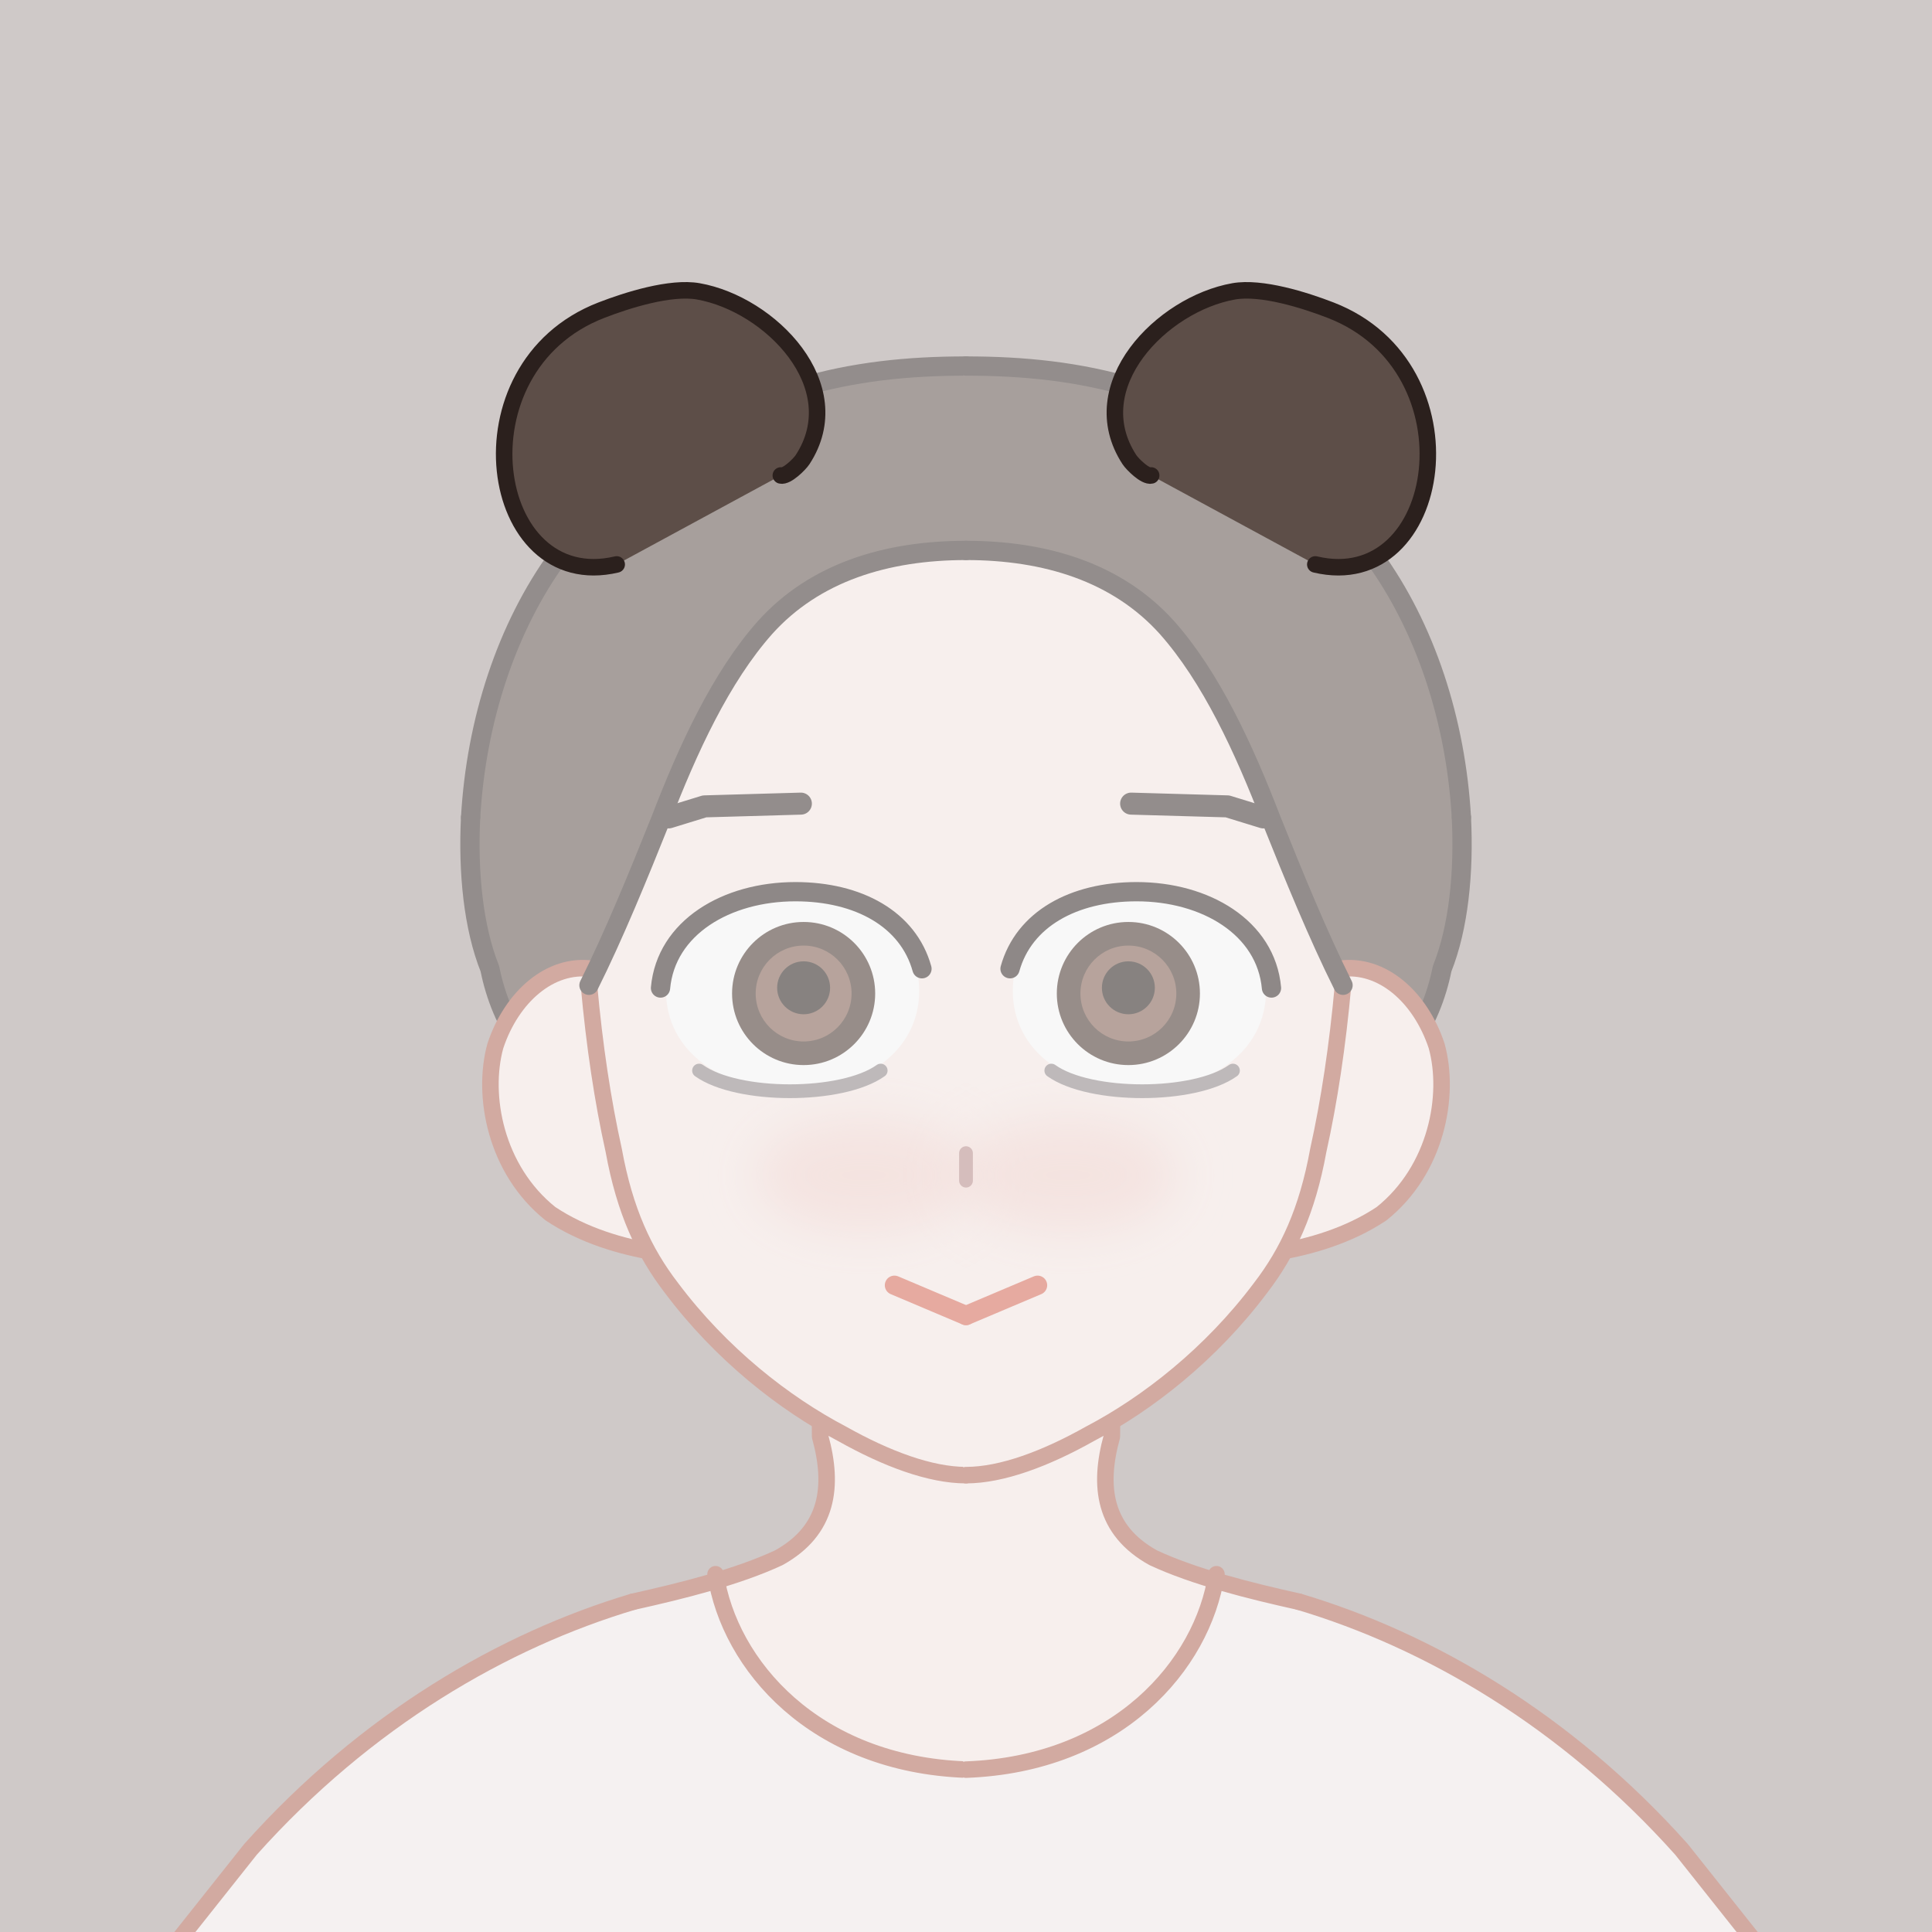
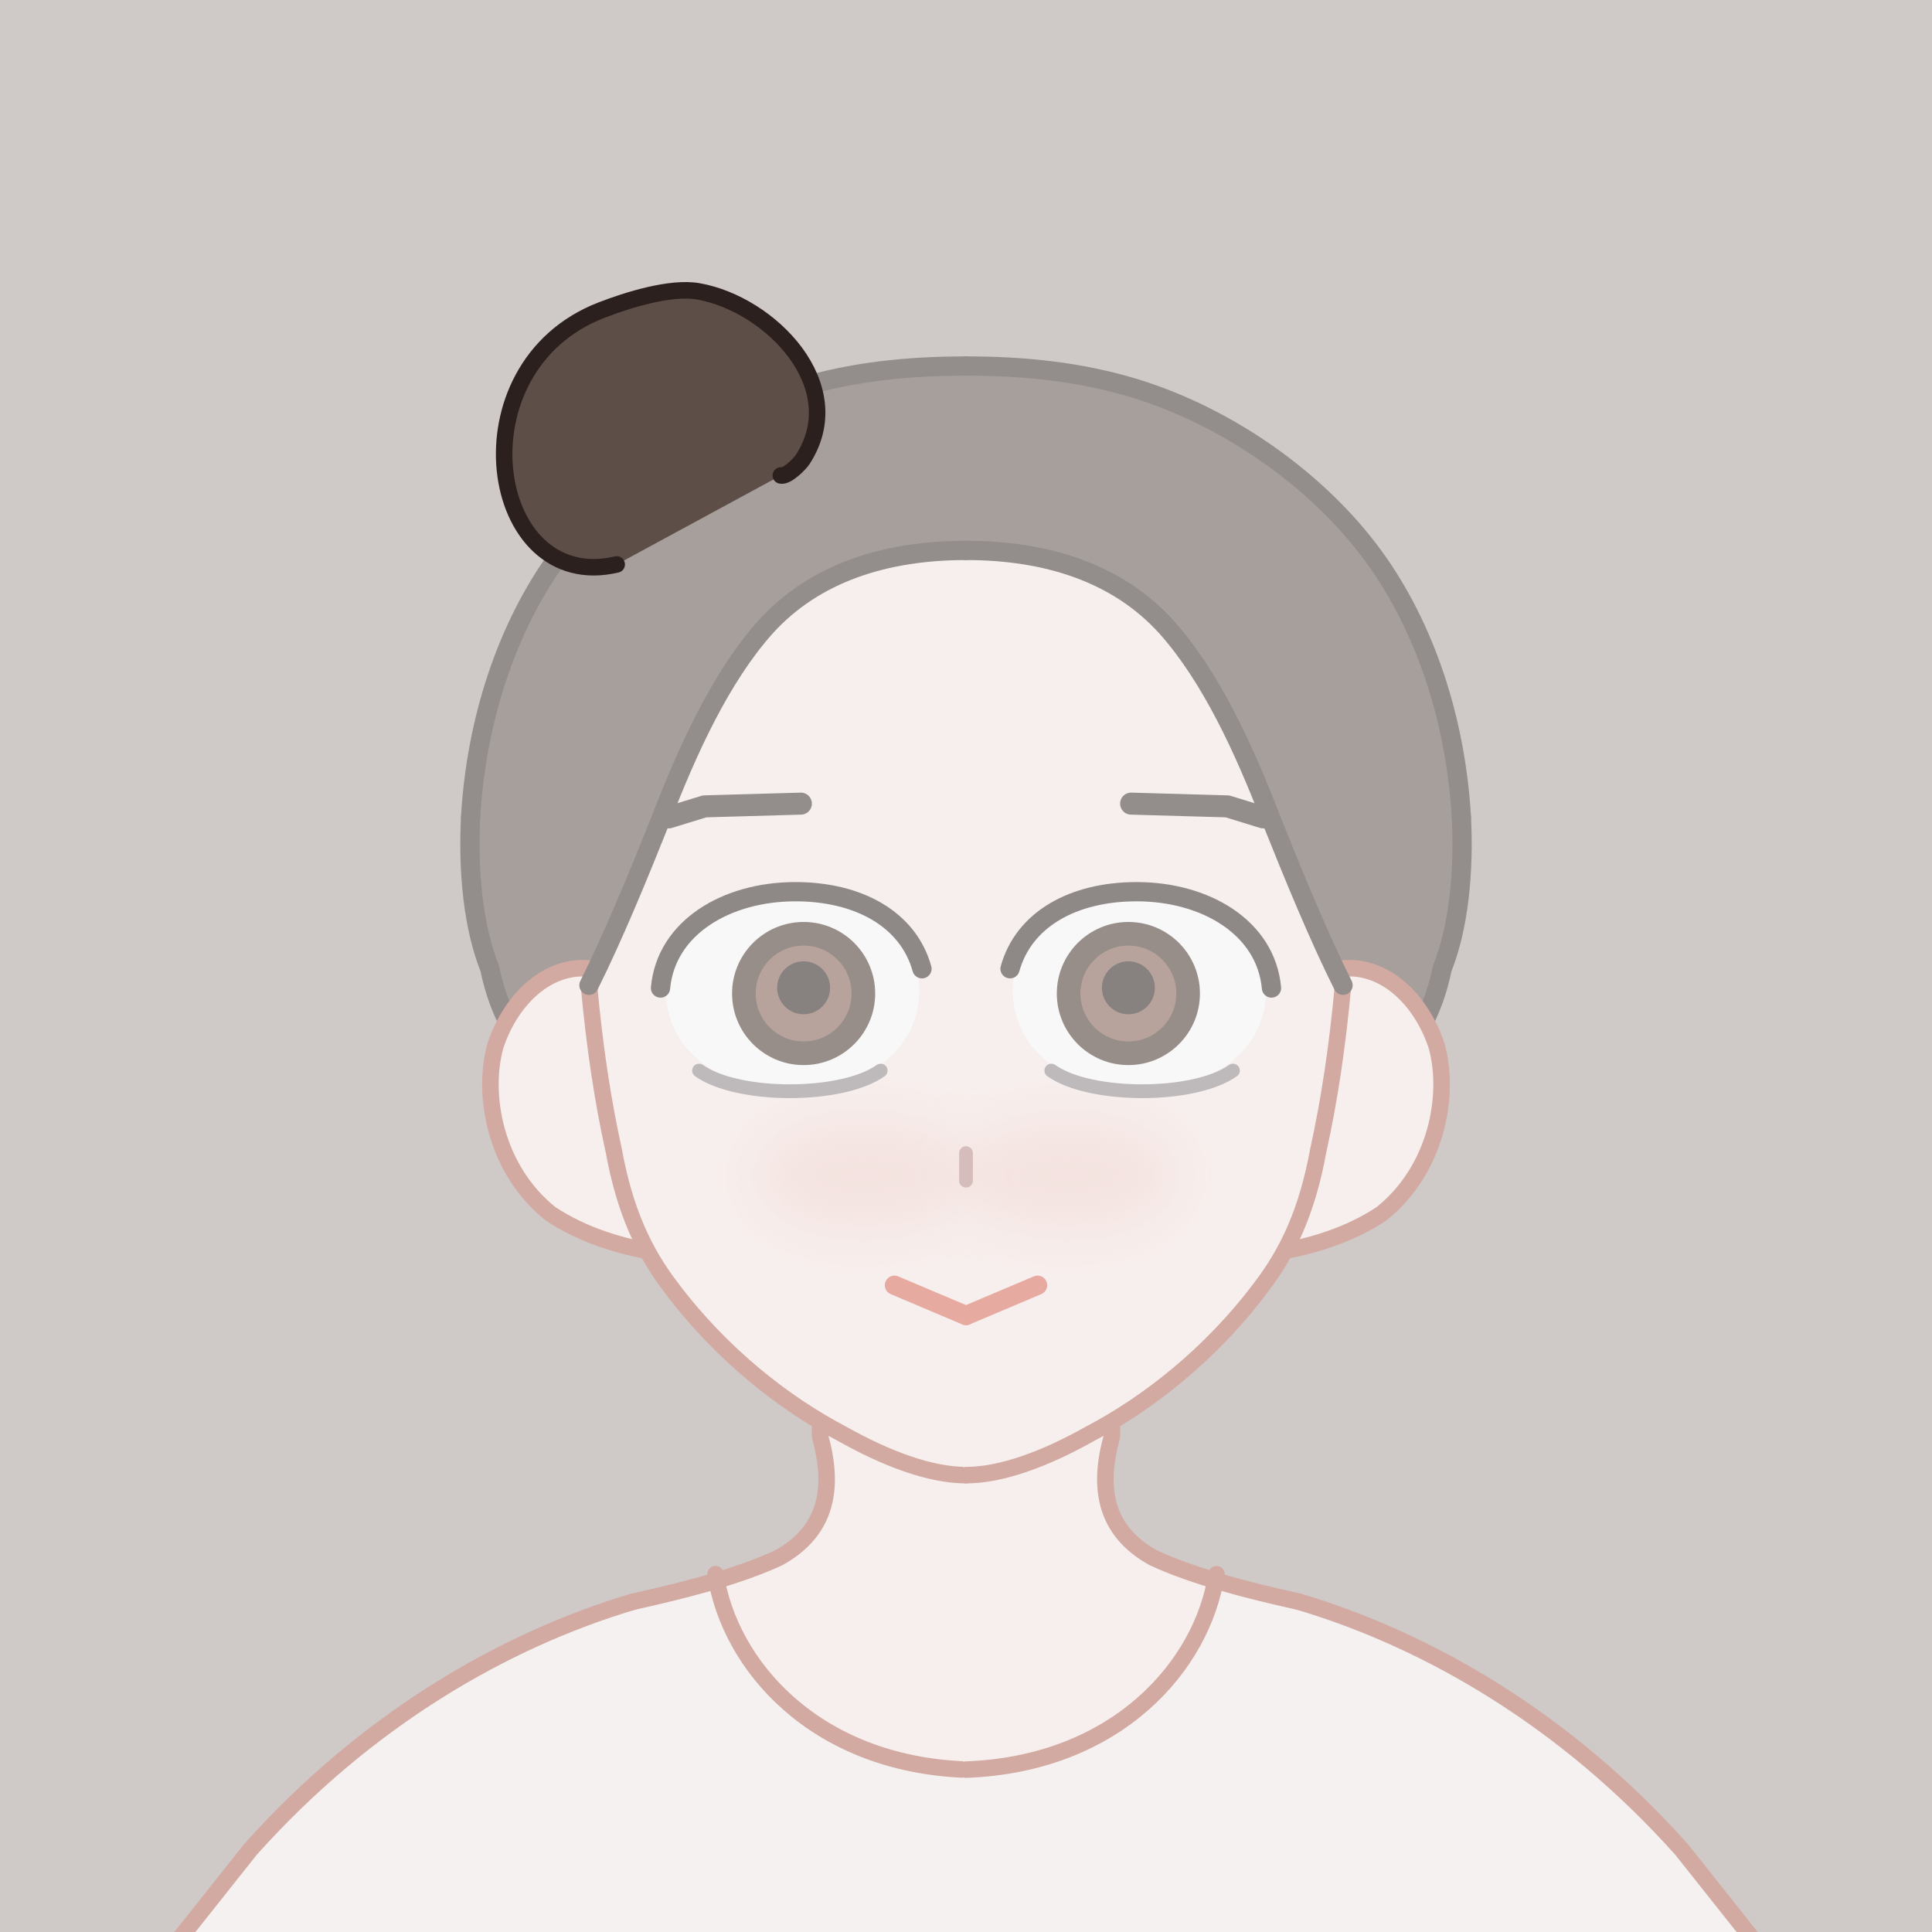
<svg xmlns="http://www.w3.org/2000/svg" width="702" height="702" viewBox="0 0 702 702">
  <defs>
    <clipPath id="clip-path-1">
      <path d="M242 389.2 L386 389.2 L386 464.8 L242 464.8 Z" />
    </clipPath>
    <filter id="filter-1" filterUnits="userSpaceOnUse" x="245" y="377" width="138" height="100" color-interpolation-filters="sRGB">
      <feGaussianBlur in="SourceGraphic" stdDeviation="9" color-interpolation-filters="linearRGB" />
    </filter>
    <clipPath id="clip-path-2">
      <path d="M460 389.2 L316 389.2 L316 464.8 L460 464.8 Z" />
    </clipPath>
    <filter id="filter-2" filterUnits="userSpaceOnUse" x="319" y="377" width="138" height="100" color-interpolation-filters="sRGB">
      <feGaussianBlur in="SourceGraphic" stdDeviation="9" color-interpolation-filters="linearRGB" />
    </filter>
    <clipPath id="clip-path-3">
      <path d="M242 360 C242 338 262 326 288 326 C314 326 334 338 334 360 C334 382 314 396 288 396 C262 396 242 382 242 360 Z" />
    </clipPath>
    <clipPath id="clip-path-4">
      <path d="M460 360 C460 338 440 326 414 326 C388 326 368 338 368 360 C368 382 388 396 414 396 C440 396 460 382 460 360 Z" />
    </clipPath>
  </defs>
  <g id="_ref">
    <g opacity="0.5">
      <rect x="0" y="0" width="702" height="702" fill="#ada19f" />
      <g data-layer="body">
        <g>
          <path d="M260 573 L230 582 C183 596 133 625 91 672 L60 712 L352 712 L352 643 C296 641 265 605 260 573 Z" fill="#f9f2f1" />
          <path d="M296 490 L298 522 C303 540 301 556 283 566 L260 573 C265 605 296 641 352 643 L352 490 Z" fill="#fdeeea" />
          <path d="M230 582 C183 596 133 625 91 672 L64 706" fill="none" stroke="#b46352" stroke-width="6" stroke-linecap="round" stroke-linejoin="round" />
          <path d="M296 500 C298 510 298 516 298 522 C303 540 301 556 283 566 C268 573 248 578 230 582" fill="none" stroke="#b46352" stroke-width="6" stroke-linecap="round" stroke-linejoin="round" />
          <path d="M260 572 C265 605 296 641 351 643" fill="none" stroke="#b46352" stroke-width="6" stroke-linecap="round" stroke-linejoin="round" />
        </g>
        <g>
          <path d="M442 573 L472 582 C519 596 569 625 611 672 L642 712 L350 712 L350 643 C406 641 437 605 442 573 Z" fill="#f9f2f1" />
          <path d="M406 490 L404 522 C399 540 401 556 419 566 L442 573 C437 605 406 641 350 643 L350 490 Z" fill="#fdeeea" />
          <path d="M472 582 C519 596 569 625 611 672 L638 706" fill="none" stroke="#b46352" stroke-width="6" stroke-linecap="round" stroke-linejoin="round" />
          <path d="M406 500 C404 510 404 516 404 522 C399 540 401 556 419 566 C434 573 454 578 472 582" fill="none" stroke="#b46352" stroke-width="6" stroke-linecap="round" stroke-linejoin="round" />
          <path d="M442 572 C437 605 406 641 351 643" fill="none" stroke="#b46352" stroke-width="6" stroke-linecap="round" stroke-linejoin="round" />
        </g>
      </g>
      <g data-layer="hairBase">
        <g>
          <path d="M352 133 L351 133 C330 133 310 135 290 141 C254 152 222 176 203 202 C184 228 173 262 171 297 C170 317 172 337 178 352 C180 362 184 372 190 380 L198 386 L352 386 Z" fill="#5d4e48" />
          <path d="M351 133 C330 133 310 135 290 141 C254 152 222 176 203 202 C184 228 173 262 171 297" fill="none" stroke="#352a27" stroke-width="7" stroke-linecap="round" stroke-linejoin="round" />
          <path d="M171 297 C170 317 172 337 178 352 C180 362 184 372 190 380" fill="none" stroke="#352a27" stroke-width="7" stroke-linecap="round" stroke-linejoin="round" />
        </g>
        <g>
          <path d="M350 133 L351 133 C372 133 392 135 412 141 C448 152 480 176 499 202 C518 228 529 262 531 297 C532 317 530 337 524 352 C522 362 518 372 512 380 L504 386 L350 386 Z" fill="#5d4e48" />
          <path d="M351 133 C372 133 392 135 412 141 C448 152 480 176 499 202 C518 228 529 262 531 297" fill="none" stroke="#352a27" stroke-width="7" stroke-linecap="round" stroke-linejoin="round" />
          <path d="M531 297 C532 317 530 337 524 352 C522 362 518 372 512 380" fill="none" stroke="#352a27" stroke-width="7" stroke-linecap="round" stroke-linejoin="round" />
        </g>
      </g>
      <g data-layer="ear">
        <g>
          <path d="M215 352 C200 350 186 362 180 380 C175 398 180 425 200 441 C212 449 226 453 238 455 L225 380 Z" fill="#fdeeea" />
          <path d="M215 352 C200 350 186 362 180 380 C175 398 180 425 200 441 C212 449 226 453 238 455" fill="none" stroke="#b46352" stroke-width="6" stroke-linecap="round" stroke-linejoin="round" />
        </g>
        <g>
          <path d="M487 352 C502 350 516 362 522 380 C527 398 522 425 502 441 C490 449 476 453 464 455 L477 380 Z" fill="#fdeeea" />
          <path d="M487 352 C502 350 516 362 522 380 C527 398 522 425 502 441 C490 449 476 453 464 455" fill="none" stroke="#b46352" stroke-width="6" stroke-linecap="round" stroke-linejoin="round" />
        </g>
      </g>
      <g data-layer="face">
        <g>
          <path d="M352 200 L351 200 C322 200 296 208 278 228 C262 246 250 272 240 298 C232 318 223 340 214 358 C216 380 219 400 223 418 C227 440 234 455 244 468 C262 492 285 510 306 521 C322 530 338 536 351 536 L352 536 Z" fill="#fdeeea" />
          <path d="M214 358 C216 380 219 400 223 418 C227 440 234 455 244 468 C262 492 285 510 306 521 C322 530 338 536 351 536" fill="none" stroke="#b46352" stroke-width="6" stroke-linecap="round" stroke-linejoin="round" />
        </g>
        <g>
          <path d="M350 200 L351 200 C380 200 406 208 424 228 C440 246 452 272 462 298 C470 318 479 340 488 358 C486 380 483 400 479 418 C475 440 468 455 458 468 C440 492 417 510 396 521 C380 530 364 536 351 536 L350 536 Z" fill="#fdeeea" />
          <path d="M488 358 C486 380 483 400 479 418 C475 440 468 455 458 468 C440 492 417 510 396 521 C380 530 364 536 351 536" fill="none" stroke="#b46352" stroke-width="6" stroke-linecap="round" stroke-linejoin="round" />
        </g>
      </g>
      <g data-layer="makeup">
        <g clip-path="url(#clip-path-1)">
          <g filter="url(#filter-1)">
            <ellipse cx="314" cy="427" rx="40" ry="21" fill="#f3bfb8" opacity="0.5" />
          </g>
        </g>
        <g clip-path="url(#clip-path-2)">
          <g filter="url(#filter-2)">
            <ellipse cx="388" cy="427" rx="40" ry="21" fill="#f3bfb8" opacity="0.5" />
          </g>
        </g>
      </g>
      <g data-layer="mouth">
        <line x1="325" y1="467" x2="351" y2="478" fill="none" stroke="#dc6450" stroke-width="7" stroke-linecap="round" stroke-linejoin="round" />
        <line x1="377" y1="467" x2="351" y2="478" fill="none" stroke="#dc6450" stroke-width="7" stroke-linecap="round" stroke-linejoin="round" />
        <line x1="351" y1="419" x2="351" y2="429" fill="none" stroke="#b98a88" stroke-width="5" stroke-linecap="round" />
      </g>
      <g data-layer="eye">
        <path d="M242 360 C242 338 262 326 288 326 C314 326 334 338 334 360 C334 382 314 396 288 396 C262 396 242 382 242 360 Z" fill="#ffffff" />
        <g clip-path="url(#clip-path-3)">
          <g>
            <circle cx="292" cy="361" r="26" fill="#3e2a22" />
            <circle cx="292" cy="361" r="17.42" fill="#7e5647" />
            <circle cx="292" cy="358.92" r="9.62" fill="#1e1410" />
          </g>
        </g>
        <g>
          <path d="M254 389 C268 399 306 399 320 389" fill="none" stroke="#8b8284" stroke-width="5" stroke-linecap="round" />
          <path d="M240 359 C242 337 264 324 289 324 C312 324 330 334 335 352" fill="none" stroke="#2b201d" stroke-width="7" stroke-linecap="round" stroke-linejoin="round" />
        </g>
        <g>
          <path d="M460 360 C460 338 440 326 414 326 C388 326 368 338 368 360 C368 382 388 396 414 396 C440 396 460 382 460 360 Z" fill="#ffffff" />
          <g clip-path="url(#clip-path-4)">
            <g>
              <circle cx="410" cy="361" r="26" fill="#3e2a22" />
              <circle cx="410" cy="361" r="17.42" fill="#7e5647" />
              <circle cx="410" cy="358.92" r="9.62" fill="#1e1410" />
            </g>
          </g>
          <g>
            <path d="M448 389 C434 399 396 399 382 389" fill="none" stroke="#8b8284" stroke-width="5" stroke-linecap="round" />
            <path d="M462 359 C460 337 438 324 413 324 C390 324 372 334 367 352" fill="none" stroke="#2b201d" stroke-width="7" stroke-linecap="round" stroke-linejoin="round" />
          </g>
        </g>
      </g>
      <g data-layer="hairLine">
        <path d="M351 200 C322 200 296 208 278 228 C262 246 250 272 240 298 C232 318 223 340 214 358" fill="none" stroke="#352a27" stroke-width="7" stroke-linecap="round" stroke-linejoin="round" />
        <path d="M351 200 C380 200 406 208 424 228 C440 246 452 272 462 298 C470 318 479 340 488 358" fill="none" stroke="#352a27" stroke-width="7" stroke-linecap="round" stroke-linejoin="round" />
      </g>
      <g data-layer="brow">
        <polyline points="243,297 256,293 291,292" fill="none" stroke="#352a27" stroke-width="8" stroke-linecap="round" stroke-linejoin="round" />
        <polyline points="459,297 446,293 411,292" fill="none" stroke="#352a27" stroke-width="8" stroke-linecap="round" stroke-linejoin="round" />
      </g>
    </g>
  </g>
-   <g id="hairMid-full">
+   <g id="hairMid-half">
    <path d="M224.08 205.09 C177.181 216.2 164.607 133.58 218.489 112.71 C227.93 109.05 243.66 104.09 253.722 105.86 C279.82 110.46 309.088 140.22 291.622 167.01 C290.55 168.65 285.873 173.3 283.718 172.76" fill="#5d4e48" stroke="#2b201d" stroke-width="6" stroke-linecap="round" stroke-linejoin="round" />
-     <path d="M477.92 205.09 C524.819 216.2 537.393 133.58 483.512 112.71 C474.07 109.05 458.34 104.09 448.278 105.86 C422.181 110.46 392.912 140.22 410.378 167.01 C411.45 168.65 416.127 173.3 418.282 172.76" fill="#5d4e48" stroke="#2b201d" stroke-width="6" stroke-linecap="round" stroke-linejoin="round" />
  </g>
</svg>
